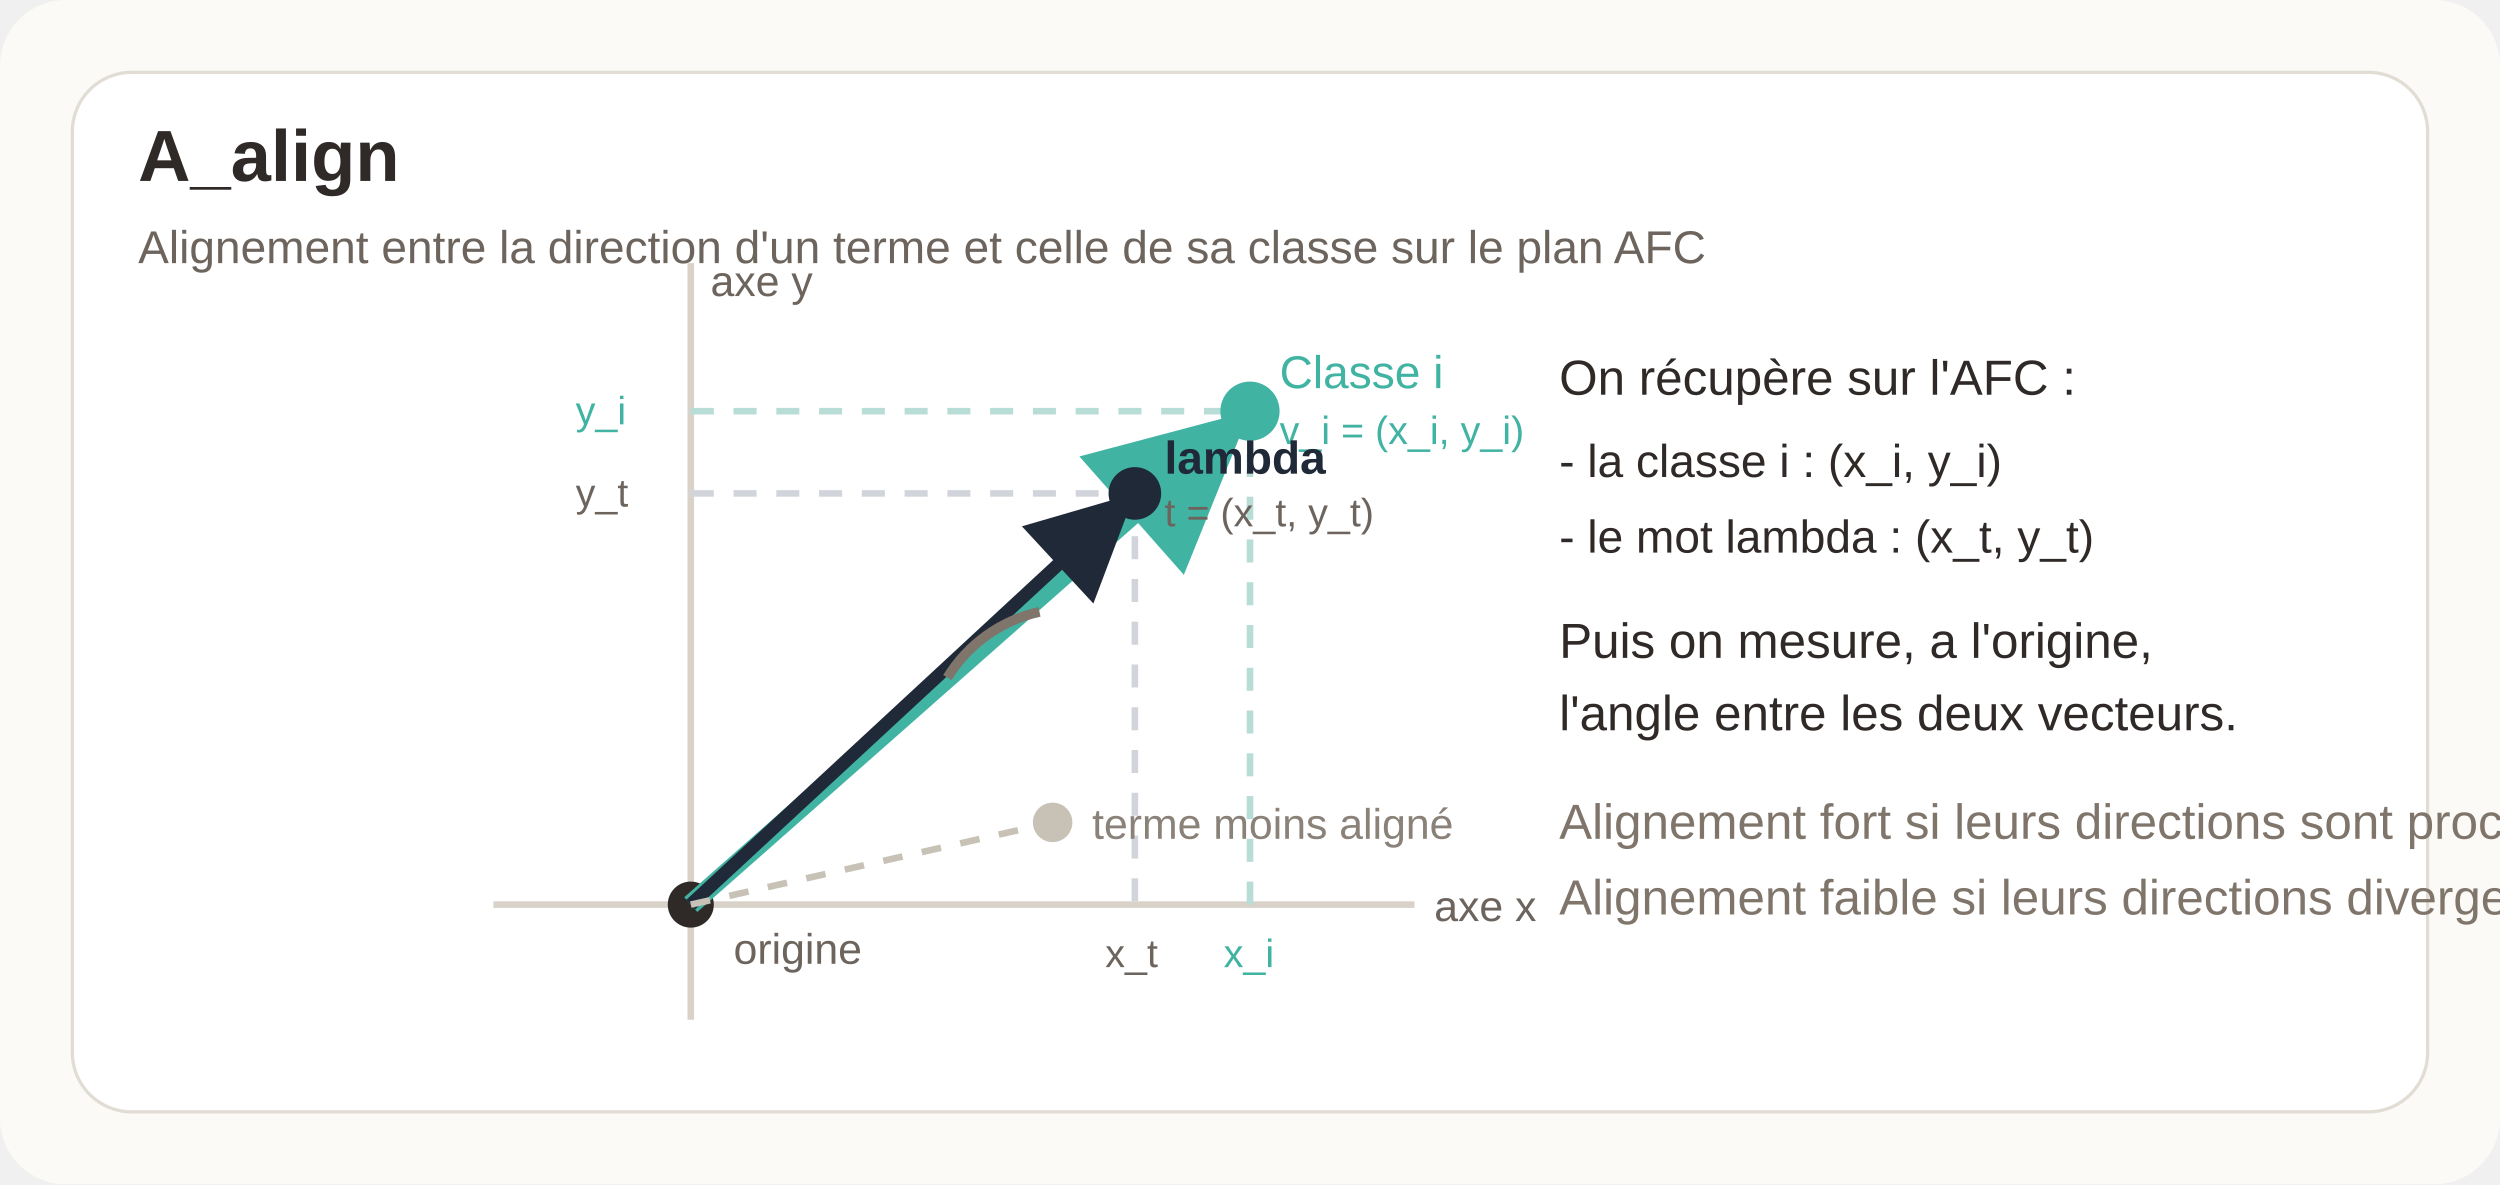
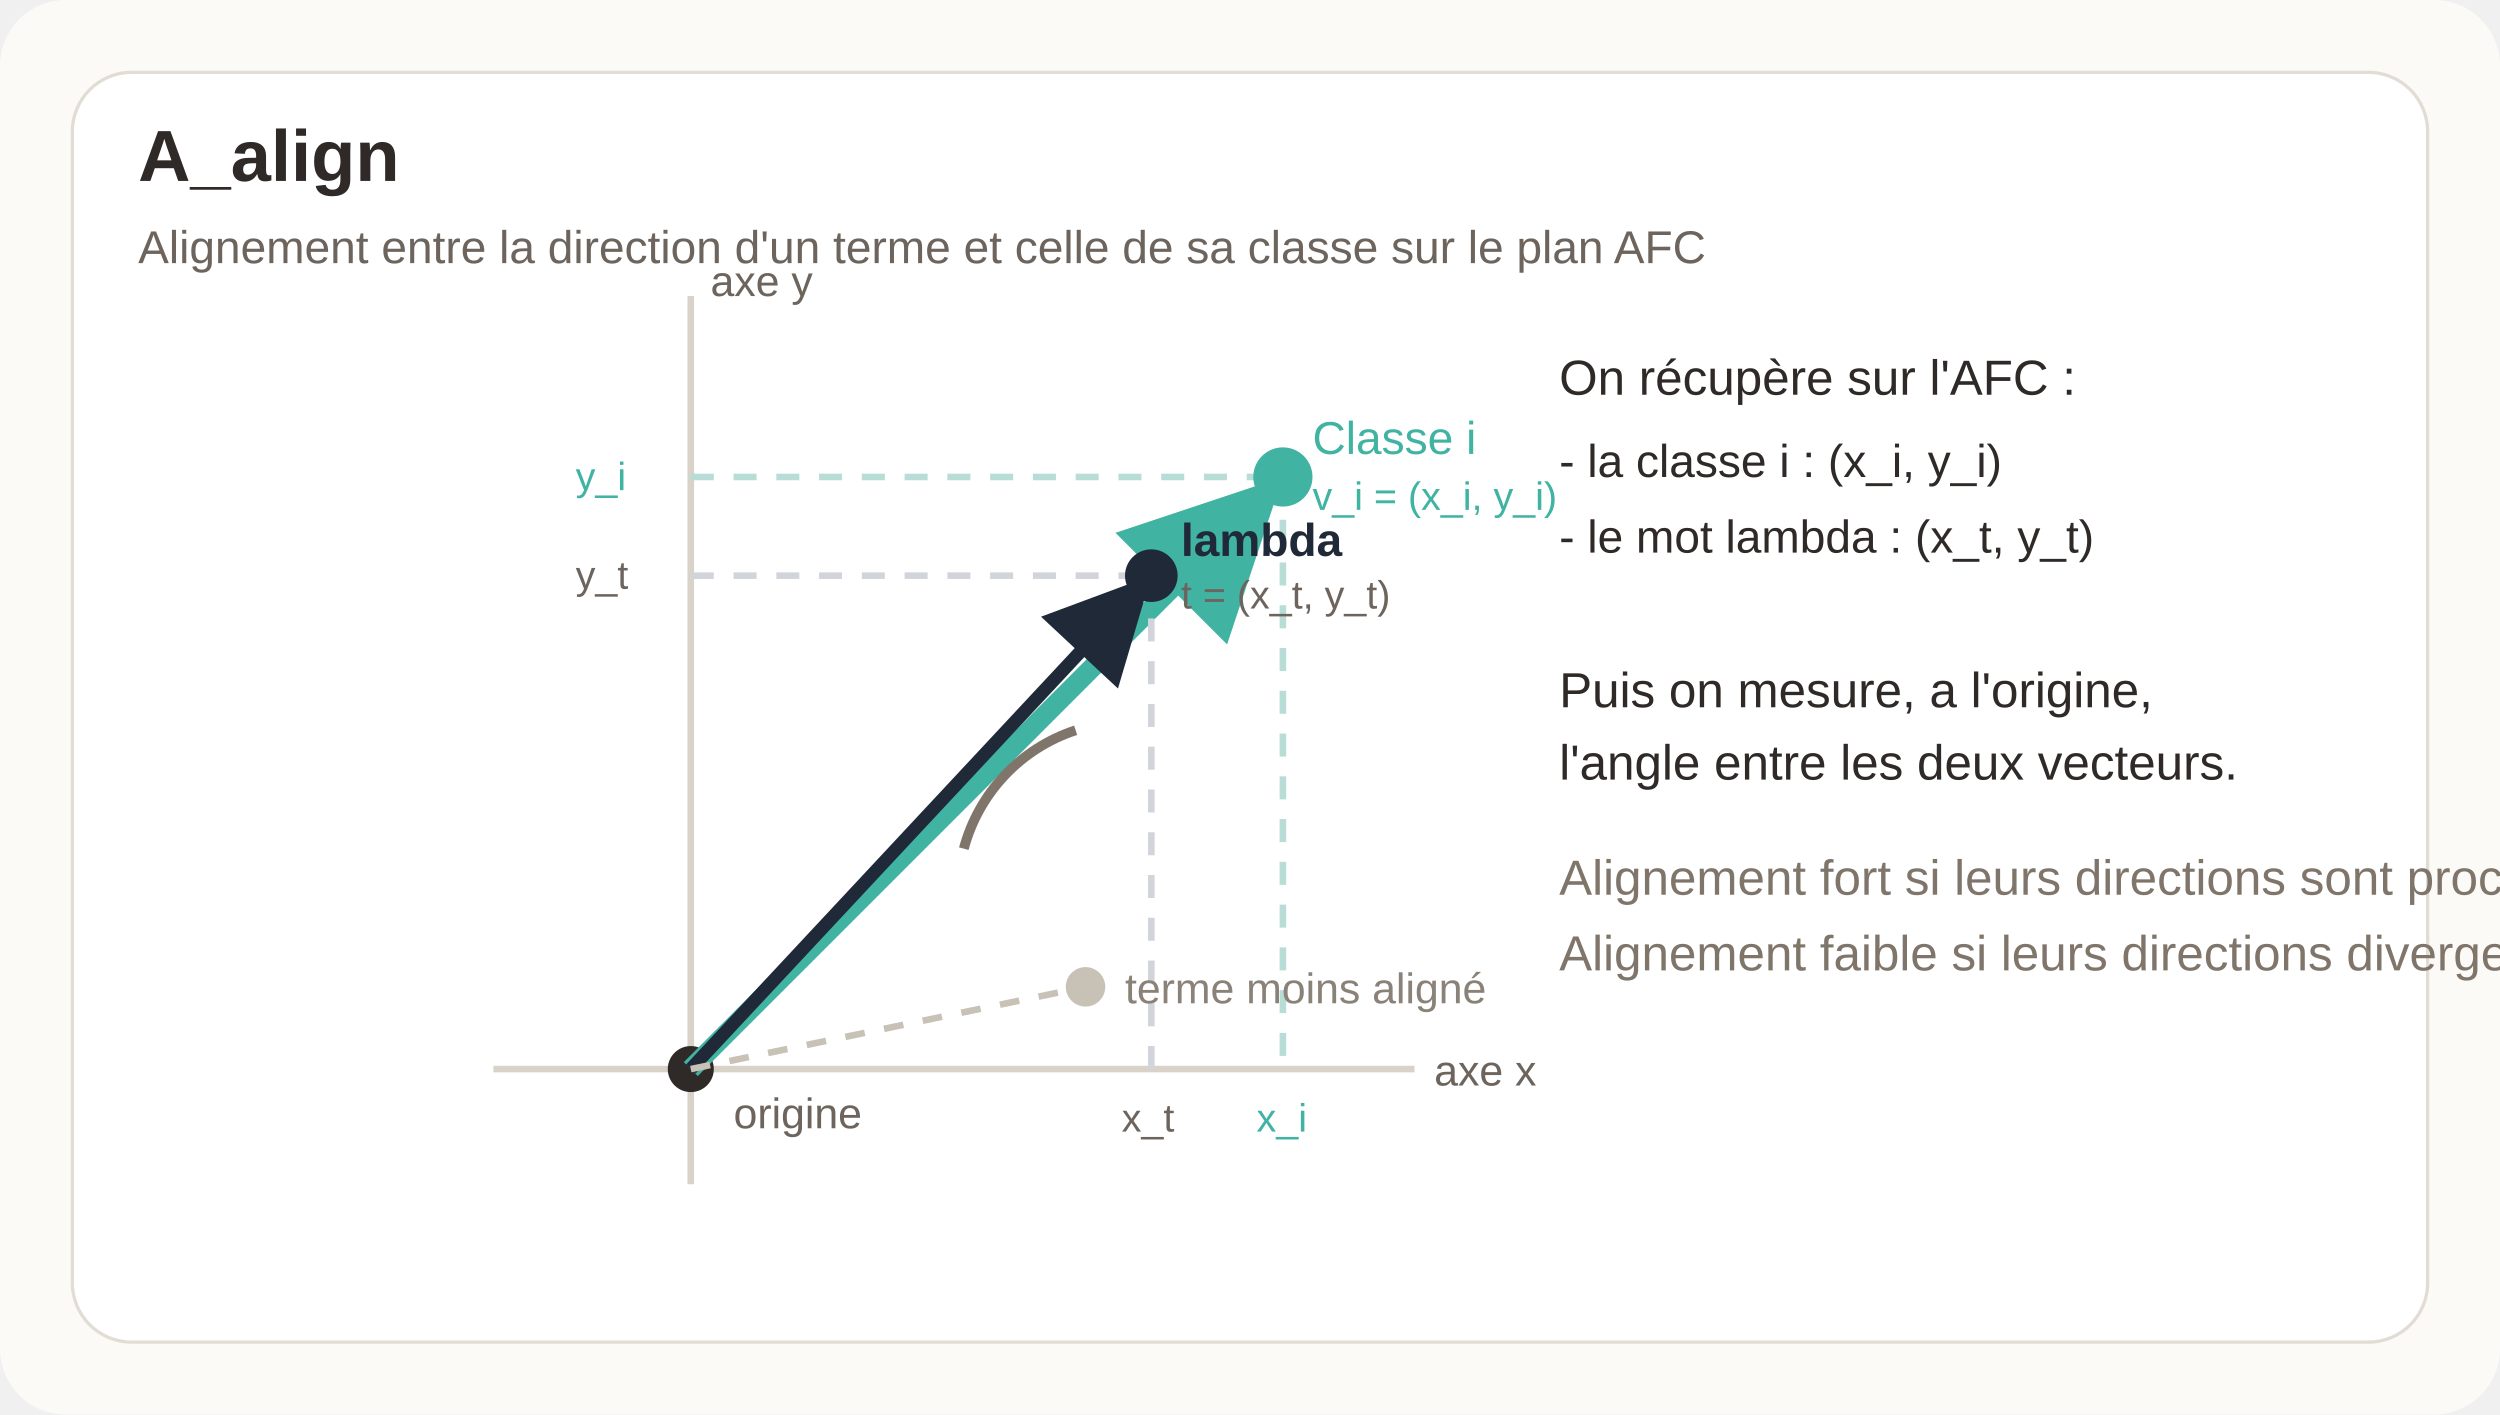
- <svg xmlns="http://www.w3.org/2000/svg" width="760" height="360" viewBox="0 0 760 360" role="img" aria-labelledby="title desc">
+ <svg xmlns="http://www.w3.org/2000/svg" width="760" height="430" viewBox="0 0 760 430" role="img" aria-labelledby="title desc">
  <defs>
    <marker id="arrow-class" markerWidth="10" markerHeight="10" refX="8" refY="4" orient="auto">
      <path d="M0,0 L8,4 L0,8 Z" fill="#41b3a3" />
    </marker>
    <marker id="arrow-term" markerWidth="10" markerHeight="10" refX="8" refY="4" orient="auto">
      <path d="M0,0 L8,4 L0,8 Z" fill="#1f2937" />
    </marker>
  </defs>
-   <rect width="760" height="360" rx="20" fill="#fbfaf7" />
-   <rect x="22" y="22" width="716" height="316" rx="18" fill="#ffffff" stroke="#e2ddd4" />
+   <rect width="760" height="430" rx="20" fill="#fbfaf7" />
+   <rect x="22" y="22" width="716" height="386" rx="18" fill="#ffffff" stroke="#e2ddd4" />
  <text x="42" y="55" font-family="Arial, sans-serif" font-size="22" font-weight="700" fill="#2f2a27">A_align</text>
  <text x="42" y="80" font-family="Arial, sans-serif" font-size="14" fill="#6d655d">Alignement entre la direction d'un terme et celle de sa classe sur le plan AFC</text>
-   <line x1="150" y1="275" x2="430" y2="275" stroke="#d8d2c8" stroke-width="2" />
-   <line x1="210" y1="310" x2="210" y2="80" stroke="#d8d2c8" stroke-width="2" />
-   <text x="436" y="280" font-family="Arial, sans-serif" font-size="13" fill="#6d655d">axe x</text>
+   <line x1="150" y1="325" x2="430" y2="325" stroke="#d8d2c8" stroke-width="2" />
+   <line x1="210" y1="360" x2="210" y2="90" stroke="#d8d2c8" stroke-width="2" />
+   <text x="436" y="330" font-family="Arial, sans-serif" font-size="13" fill="#6d655d">axe x</text>
  <text x="216" y="90" font-family="Arial, sans-serif" font-size="13" fill="#6d655d">axe y</text>
-   <circle cx="210" cy="275" r="7" fill="#2f2a27" />
-   <text x="223" y="293" font-family="Arial, sans-serif" font-size="13" fill="#6d655d">origine</text>
-   <line x1="210" y1="275" x2="380" y2="125" stroke="#41b3a3" stroke-width="6" marker-end="url(#arrow-class)" />
-   <line x1="210" y1="275" x2="345" y2="150" stroke="#1f2937" stroke-width="4" marker-end="url(#arrow-term)" />
-   <line x1="380" y1="125" x2="380" y2="275" stroke="#b8dcd6" stroke-width="2" stroke-dasharray="7 6" />
-   <line x1="210" y1="125" x2="380" y2="125" stroke="#b8dcd6" stroke-width="2" stroke-dasharray="7 6" />
-   <line x1="345" y1="150" x2="345" y2="275" stroke="#d1d5db" stroke-width="2" stroke-dasharray="7 6" />
-   <line x1="210" y1="150" x2="345" y2="150" stroke="#d1d5db" stroke-width="2" stroke-dasharray="7 6" />
-   <circle cx="380" cy="125" r="9" fill="#41b3a3" />
-   <circle cx="345" cy="150" r="8" fill="#1f2937" />
-   <text x="389" y="118" font-family="Arial, sans-serif" font-size="14" fill="#41b3a3">Classe i</text>
-   <text x="389" y="135" font-family="Arial, sans-serif" font-size="12" fill="#41b3a3">v_i = (x_i, y_i)</text>
-   <text x="354" y="144" font-family="Arial, sans-serif" font-size="14" font-weight="700" fill="#1f2937">lambda</text>
-   <text x="354" y="160" font-family="Arial, sans-serif" font-size="12" fill="#6d655d">t = (x_t, y_t)</text>
-   <text x="336" y="294" font-family="Arial, sans-serif" font-size="12" fill="#6d655d">x_t</text>
-   <text x="175" y="154" font-family="Arial, sans-serif" font-size="12" fill="#6d655d">y_t</text>
-   <text x="372" y="294" font-family="Arial, sans-serif" font-size="12" fill="#41b3a3">x_i</text>
-   <text x="175" y="129" font-family="Arial, sans-serif" font-size="12" fill="#41b3a3">y_i</text>
-   <path d="M288 206 A44 44 0 0 1 316 186" fill="none" stroke="#7f756b" stroke-width="3" />
-   <circle cx="320" cy="250" r="6" fill="#c7c1b6" />
-   <text x="332" y="255" font-family="Arial, sans-serif" font-size="13" fill="#8a8178">terme moins aligné</text>
-   <line x1="210" y1="275" x2="320" y2="250" stroke="#c7c1b6" stroke-width="2" stroke-dasharray="6 6" />
+   <circle cx="210" cy="325" r="7" fill="#2f2a27" />
+   <text x="223" y="343" font-family="Arial, sans-serif" font-size="13" fill="#6d655d">origine</text>
+   <line x1="210" y1="325" x2="390" y2="145" stroke="#41b3a3" stroke-width="6" marker-end="url(#arrow-class)" />
+   <line x1="210" y1="325" x2="350" y2="175" stroke="#1f2937" stroke-width="4" marker-end="url(#arrow-term)" />
+   <line x1="390" y1="145" x2="390" y2="325" stroke="#b8dcd6" stroke-width="2" stroke-dasharray="7 6" />
+   <line x1="210" y1="145" x2="390" y2="145" stroke="#b8dcd6" stroke-width="2" stroke-dasharray="7 6" />
+   <line x1="350" y1="175" x2="350" y2="325" stroke="#d1d5db" stroke-width="2" stroke-dasharray="7 6" />
+   <line x1="210" y1="175" x2="350" y2="175" stroke="#d1d5db" stroke-width="2" stroke-dasharray="7 6" />
+   <circle cx="390" cy="145" r="9" fill="#41b3a3" />
+   <circle cx="350" cy="175" r="8" fill="#1f2937" />
+   <text x="399" y="138" font-family="Arial, sans-serif" font-size="14" fill="#41b3a3">Classe i</text>
+   <text x="399" y="155" font-family="Arial, sans-serif" font-size="12" fill="#41b3a3">v_i = (x_i, y_i)</text>
+   <text x="359" y="169" font-family="Arial, sans-serif" font-size="14" font-weight="700" fill="#1f2937">lambda</text>
+   <text x="359" y="185" font-family="Arial, sans-serif" font-size="12" fill="#6d655d">t = (x_t, y_t)</text>
+   <text x="341" y="344" font-family="Arial, sans-serif" font-size="12" fill="#6d655d">x_t</text>
+   <text x="175" y="179" font-family="Arial, sans-serif" font-size="12" fill="#6d655d">y_t</text>
+   <text x="382" y="344" font-family="Arial, sans-serif" font-size="12" fill="#41b3a3">x_i</text>
+   <text x="175" y="149" font-family="Arial, sans-serif" font-size="12" fill="#41b3a3">y_i</text>
+   <path d="M293 258 A52 52 0 0 1 327 222" fill="none" stroke="#7f756b" stroke-width="3" />
+   <circle cx="330" cy="300" r="6" fill="#c7c1b6" />
+   <text x="342" y="305" font-family="Arial, sans-serif" font-size="13" fill="#8a8178">terme moins aligné</text>
+   <line x1="210" y1="325" x2="330" y2="300" stroke="#c7c1b6" stroke-width="2" stroke-dasharray="6 6" />
  <text x="474" y="120" font-family="Arial, sans-serif" font-size="15" fill="#2f2a27">On récupère sur l'AFC :</text>
  <text x="474" y="145" font-family="Arial, sans-serif" font-size="14" fill="#2f2a27">- la classe i : (x_i, y_i)</text>
  <text x="474" y="168" font-family="Arial, sans-serif" font-size="14" fill="#2f2a27">- le mot lambda : (x_t, y_t)</text>
-   <text x="474" y="200" font-family="Arial, sans-serif" font-size="15" fill="#2f2a27">Puis on mesure, a l'origine,</text>
-   <text x="474" y="222" font-family="Arial, sans-serif" font-size="15" fill="#2f2a27">l'angle entre les deux vecteurs.</text>
-   <text x="474" y="255" font-family="Arial, sans-serif" font-size="15" fill="#7f756b">Alignement fort si leurs directions sont proches.</text>
-   <text x="474" y="278" font-family="Arial, sans-serif" font-size="15" fill="#7f756b">Alignement faible si leurs directions divergent.</text>
+   <text x="474" y="215" font-family="Arial, sans-serif" font-size="15" fill="#2f2a27">Puis on mesure, a l'origine,</text>
+   <text x="474" y="237" font-family="Arial, sans-serif" font-size="15" fill="#2f2a27">l'angle entre les deux vecteurs.</text>
+   <text x="474" y="272" font-family="Arial, sans-serif" font-size="15" fill="#7f756b">Alignement fort si leurs directions sont proches.</text>
+   <text x="474" y="295" font-family="Arial, sans-serif" font-size="15" fill="#7f756b">Alignement faible si leurs directions divergent.</text>
</svg>
